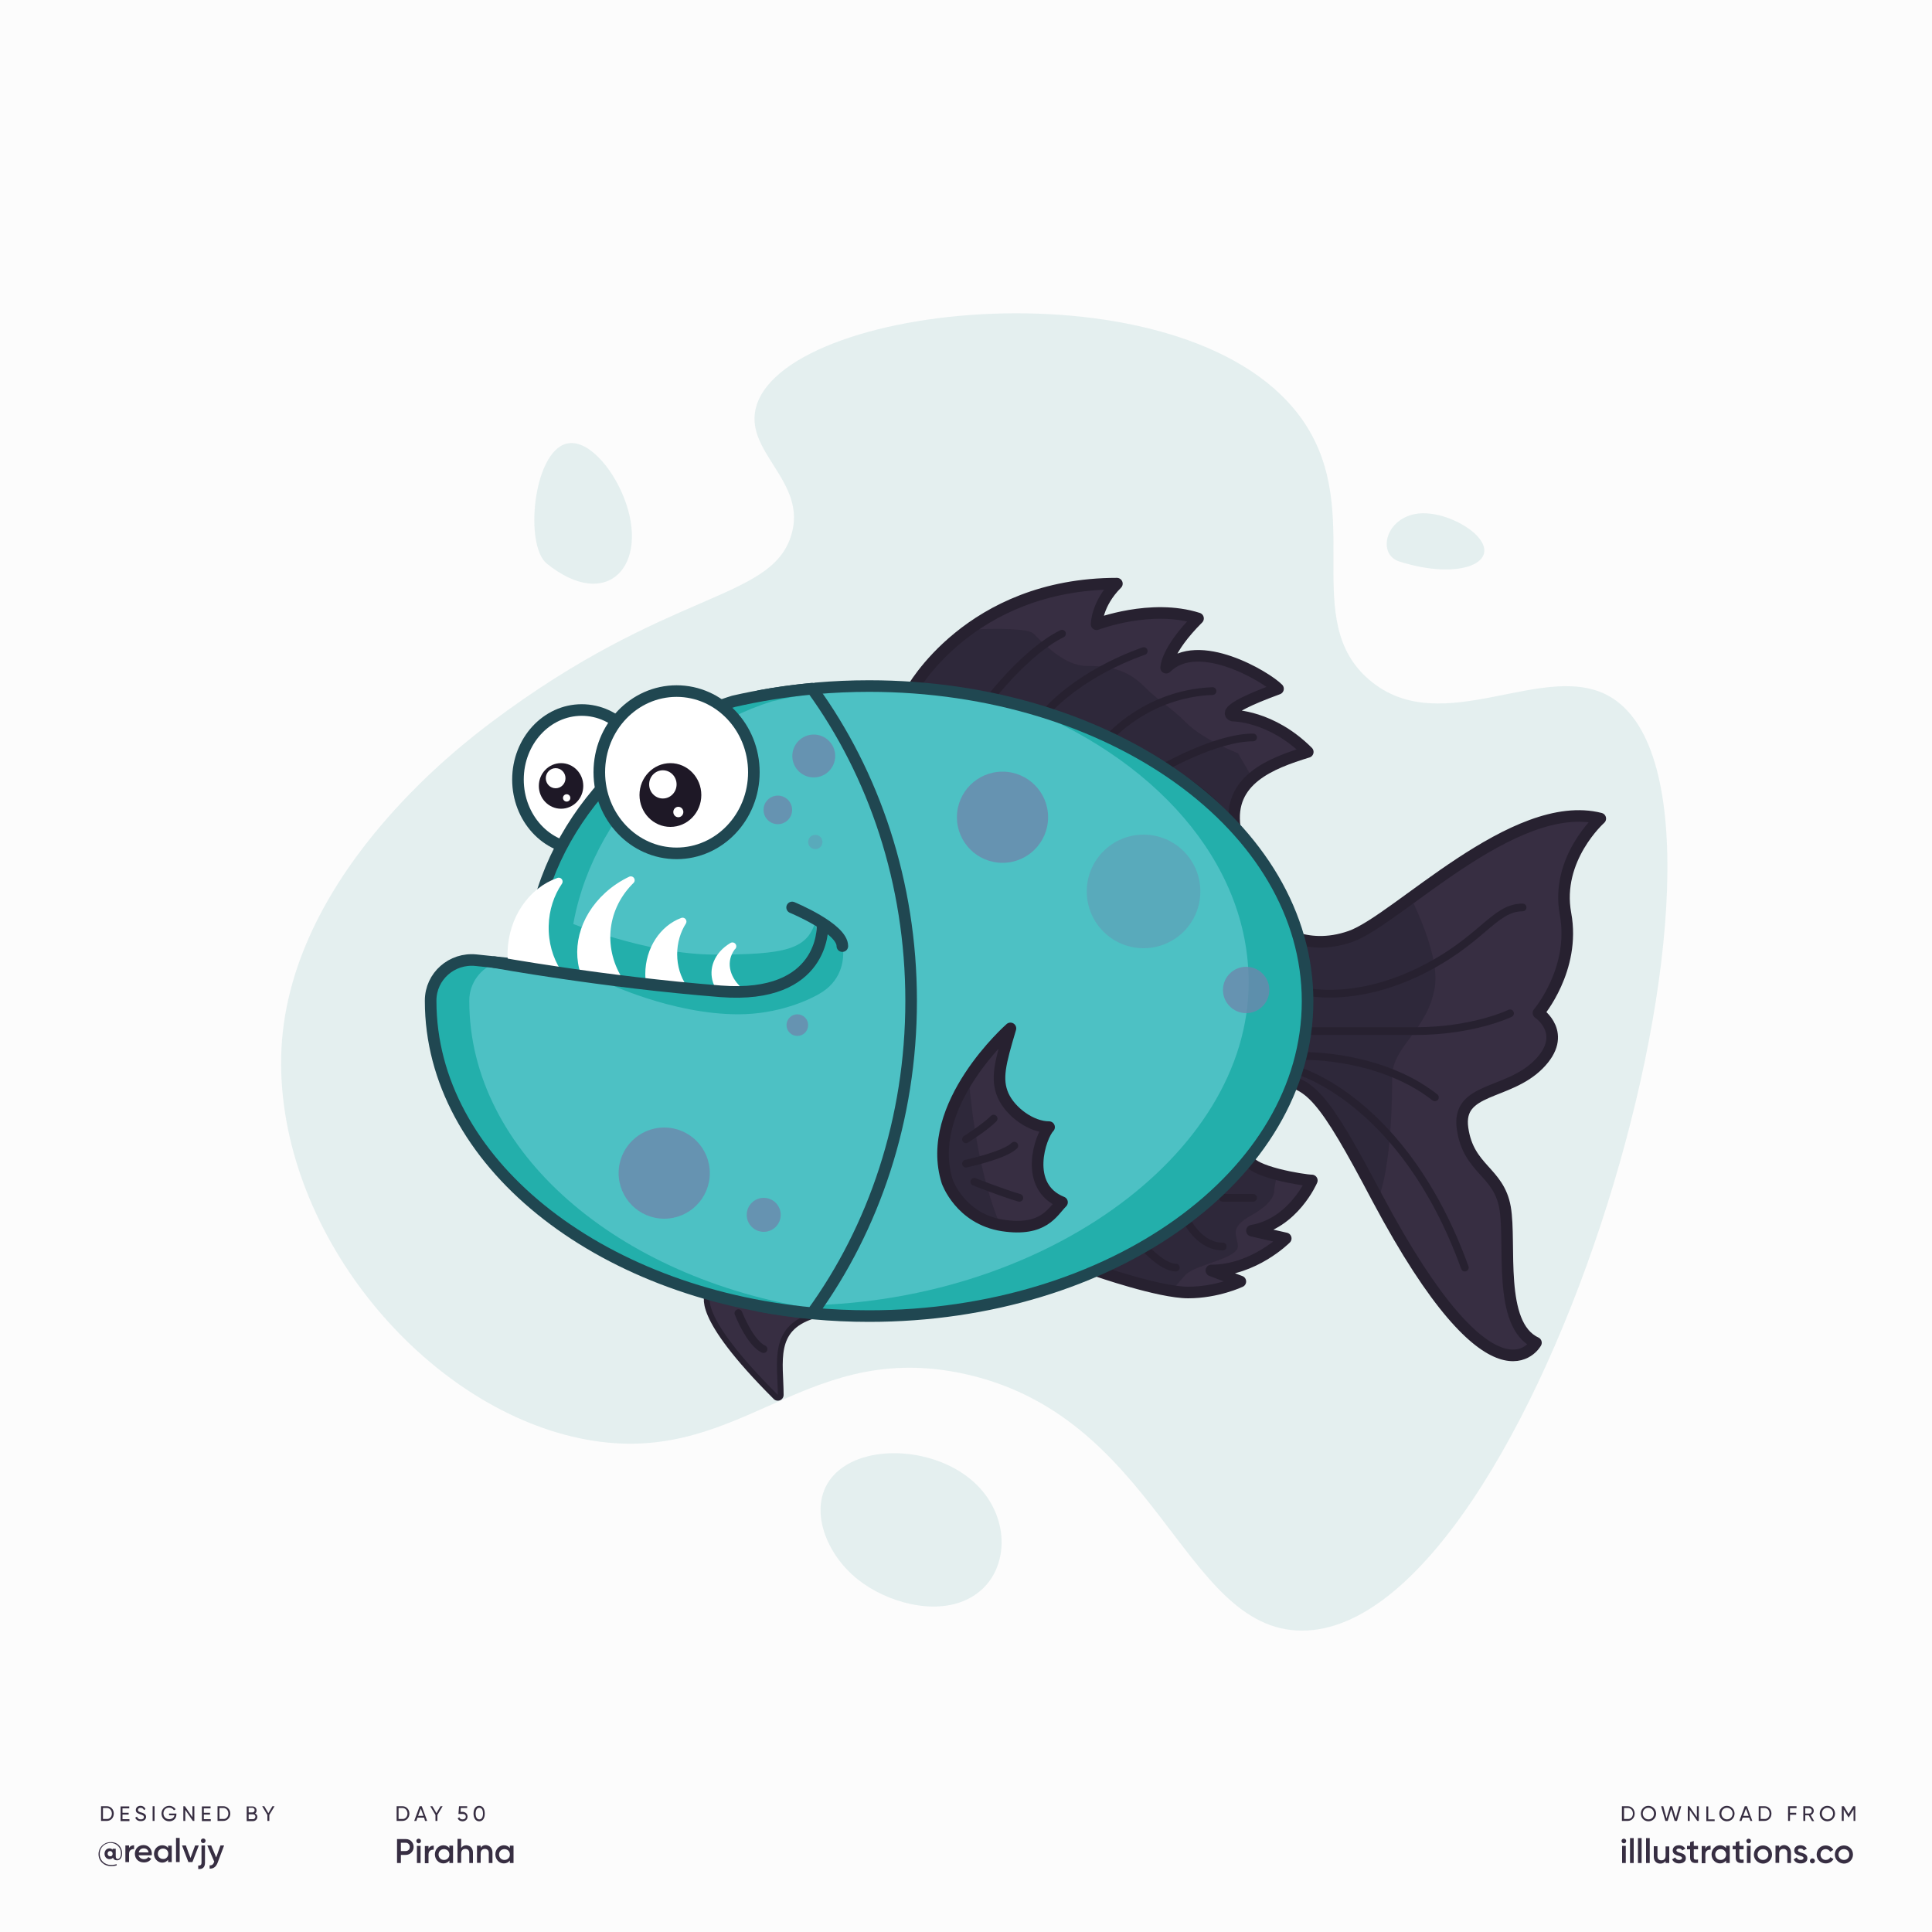
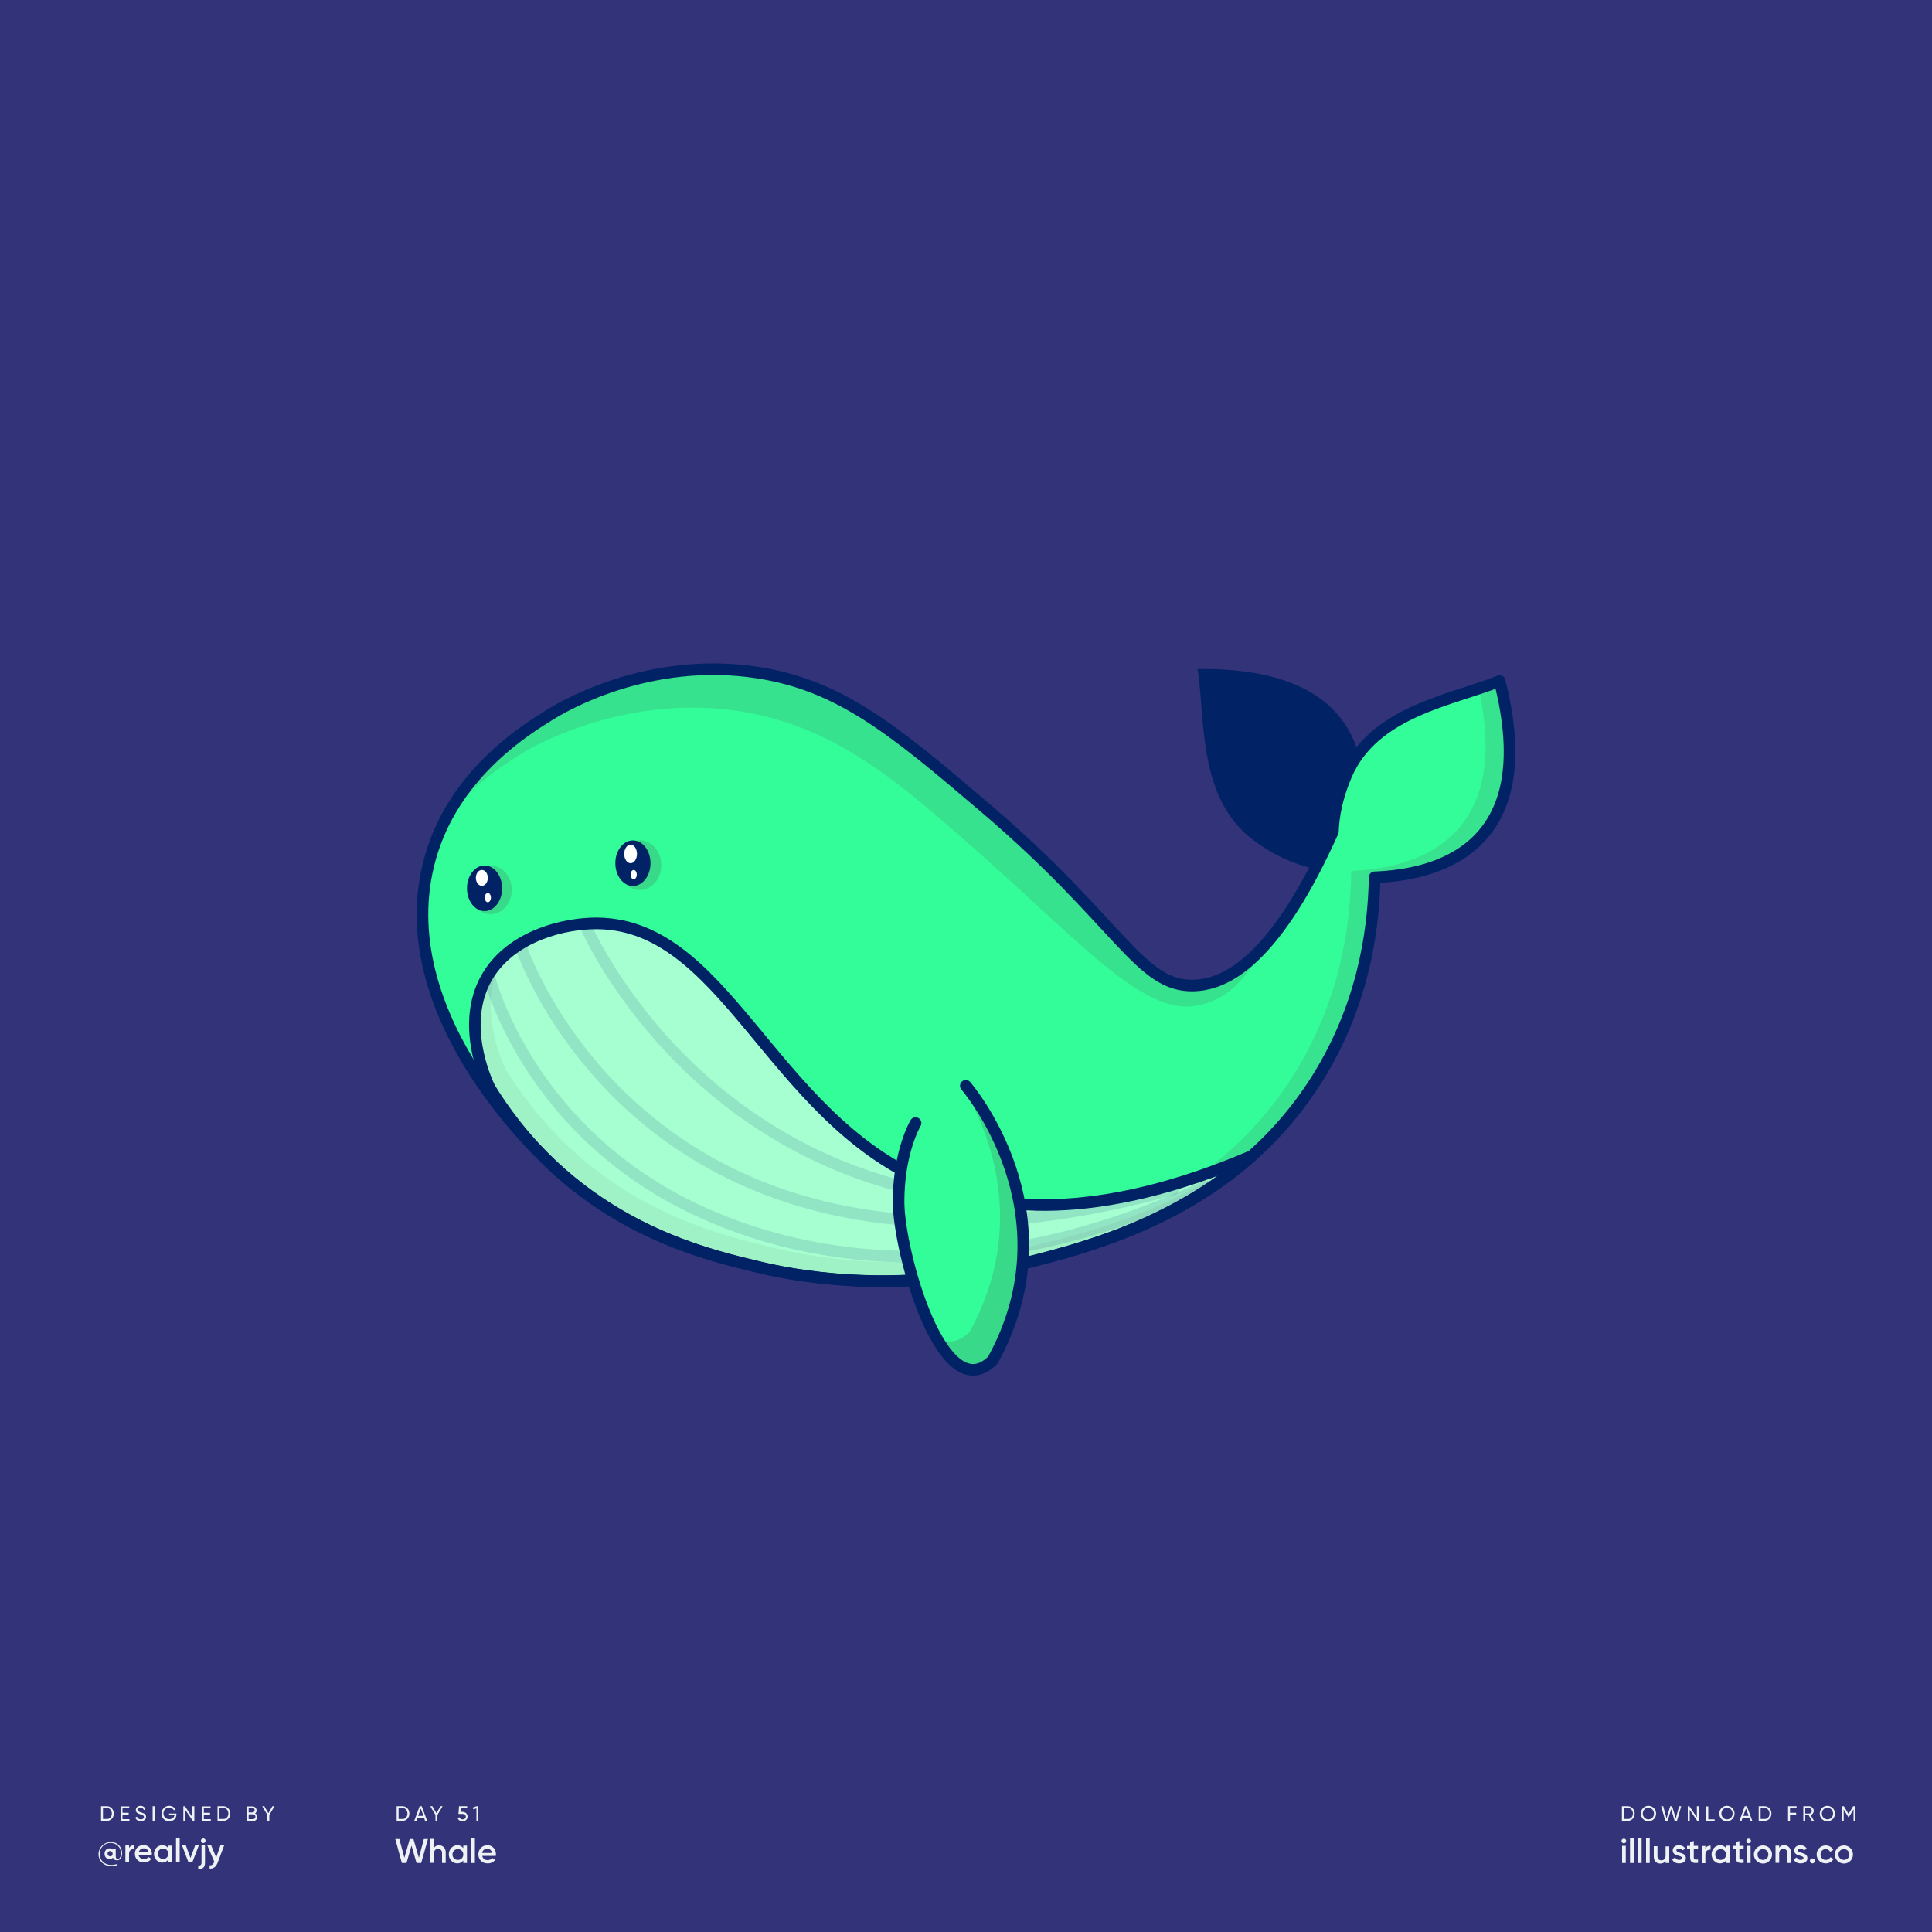
<svg xmlns="http://www.w3.org/2000/svg" version="1.1" id="Layer_1" x="0px" y="0px" viewBox="0 0 1000 1000" style="enable-background:new 0 0 1000 1000;" xml:space="preserve">
  <style type="text/css">
- 	.st0{fill:#FCFCFC;}
- 	.st1{fill:#372E42;}
- 	.st2{fill:#E4EFEF;}
- 	.st3{fill:none;stroke:#272130;stroke-width:6;stroke-linecap:round;stroke-linejoin:round;stroke-miterlimit:10;}
- 	.st4{opacity:0.83;fill:#2D2638;}
- 	.st5{fill:none;stroke:#272130;stroke-width:4;stroke-linecap:round;stroke-linejoin:round;stroke-miterlimit:10;}
- 	.st6{fill:#FFFFFF;}
- 	.st7{fill:#1E1826;}
- 	.st8{fill:none;stroke:#204751;stroke-width:6;stroke-linecap:round;stroke-linejoin:round;stroke-miterlimit:10;}
- 	.st9{fill:#4DC1C4;}
- 	.st10{fill:#23AFAB;}
- 	.st11{fill:#FFFFFF;stroke:#FFFFFF;stroke-width:4;stroke-linecap:round;stroke-linejoin:round;stroke-miterlimit:10;}
- 	.st12{opacity:0.78;fill:#6D87AC;}
- 	.st13{opacity:0.39;fill:#6D87AC;}
+ 	.st0{fill:#333379;}
+ 	.st1{fill:#EEF2F4;}
+ 	.st2{opacity:0.28;fill:#333379;}
+ 	.st3{fill:#022266;}
+ 	.st4{fill:#32FD99;}
+ 	.st5{opacity:0.15;}
+ 	.st6{fill:#515151;}
+ 	.st7{opacity:0.2;fill:#515151;}
+ 	.st8{opacity:0.16;}
+ 	.st9{fill:#A6FFD0;}
+ 	.st10{opacity:0.12;fill:none;stroke:#022266;stroke-width:6;stroke-linecap:round;stroke-linejoin:round;stroke-miterlimit:10;}
+ 	.st11{opacity:8.000000e-02;fill:#515151;}
+ 	.st12{fill:none;stroke:#022266;stroke-width:6;stroke-linecap:round;stroke-linejoin:round;stroke-miterlimit:10;}
+ 	.st13{fill:#FFFFFF;}
</style>
-   <rect id="XMLID_108_" class="st0" width="1000" height="1000" />
+   <rect id="XMLID_9_" class="st0" width="1000" height="1000" />
  <g>
    <g>
      <g>
        <path class="st1" d="M63.2,959.2c0,2.5-1.2,3.7-2.6,3.7c-1.1,0-1.9-0.5-2.1-1.4c-0.4,0.5-1,0.8-1.8,0.8c-1.5,0-2.6-1.2-2.6-2.8     c0-1.6,1.1-2.8,2.6-2.8c0.7,0,1.2,0.3,1.6,0.7v-0.5h1.6v3.9c0,0.8,0.3,1.4,1,1.4c0.9,0,1.7-0.9,1.7-3c0-3-2.3-5.3-5.4-5.3     c-3.1,0-5.6,2.4-5.6,5.7c0,3.3,2.5,5.7,5.9,5.7c1.1,0,2.1-0.2,2.9-0.4v0.6c-0.8,0.3-1.7,0.4-2.9,0.4c-3.7,0-6.5-2.6-6.5-6.2     c0-3.4,2.7-6.2,6.2-6.2C61.1,953.3,63.2,956.4,63.2,959.2z M58.3,959.5c0-0.8-0.6-1.4-1.3-1.4c-0.8,0-1.3,0.5-1.3,1.4     c0,0.8,0.6,1.3,1.3,1.3C57.8,960.9,58.3,960.3,58.3,959.5z" />
      </g>
      <g>
        <path class="st1" d="M69.4,955.1v2c-1.2-0.1-2.6,0.5-2.6,2.4v4.3h-1.9v-8.6h1.9v1.4C67.3,955.5,68.3,955.1,69.4,955.1z" />
      </g>
      <g>
        <path class="st1" d="M74.6,962.3c1,0,1.8-0.5,2.2-1.1l1.5,0.9c-0.8,1.2-2.1,1.9-3.8,1.9c-2.8,0-4.7-1.9-4.7-4.5     c0-2.5,1.8-4.5,4.5-4.5c2.6,0,4.3,2.1,4.3,4.5c0,0.3,0,0.5-0.1,0.8h-6.8C72.1,961.6,73.2,962.3,74.6,962.3z M76.9,958.8     c-0.3-1.5-1.3-2.1-2.5-2.1c-1.4,0-2.3,0.8-2.6,2.1H76.9z" />
      </g>
      <g>
        <path class="st1" d="M88.9,955.2v8.6h-1.9v-1.2c-0.7,0.9-1.7,1.5-3,1.5c-2.3,0-4.3-2-4.3-4.5c0-2.6,1.9-4.5,4.3-4.5     c1.3,0,2.3,0.5,3,1.4v-1.2H88.9z M87.1,959.5c0-1.6-1.2-2.7-2.7-2.7c-1.5,0-2.7,1.1-2.7,2.7c0,1.6,1.2,2.7,2.7,2.7     C85.9,962.3,87.1,961.1,87.1,959.5z" />
      </g>
      <g>
        <path class="st1" d="M91.1,951.3H93v12.5h-1.9V951.3z" />
      </g>
      <g>
        <path class="st1" d="M102.9,955.2l-3.3,8.6h-2.1l-3.3-8.6h2l2.4,6.5l2.4-6.5H102.9z" />
      </g>
      <g>
        <path class="st1" d="M104.2,955.2h1.9v8.9c0,2.4-1.2,3.5-3.5,3.3v-1.8c1.1,0.1,1.7-0.3,1.7-1.5V955.2z M104,952.8     c0-0.7,0.5-1.2,1.2-1.2c0.7,0,1.2,0.5,1.2,1.2c0,0.6-0.5,1.2-1.2,1.2C104.5,954,104,953.4,104,952.8z" />
      </g>
      <g>
        <path class="st1" d="M116,955.2l-3.3,8.8c-0.8,2.2-2.2,3.3-4.2,3.2v-1.7c1.2,0.1,1.9-0.5,2.3-1.7l0.1-0.2l-3.6-8.4h2l2.6,6.2     l2.2-6.2H116z" />
      </g>
    </g>
    <g>
      <path class="st1" d="M211.9,938.7c0,2.1-1.5,3.8-3.6,3.8h-3v-7.6h3C210.4,934.9,211.9,936.6,211.9,938.7z M210.9,938.7    c0-1.6-1.1-2.9-2.6-2.9h-2v5.7h2C209.8,941.6,210.9,940.3,210.9,938.7z" />
      <path class="st1" d="M219.5,940.8h-3.4l-0.6,1.7h-1.1l2.8-7.6h1.1l2.8,7.6h-1.1L219.5,940.8z M219.2,939.9l-1.4-3.8l-1.4,3.8    H219.2z" />
      <path class="st1" d="M226.4,939.4v3.1h-1v-3.1l-2.7-4.5h1.1l2.1,3.6l2.1-3.6h1.1L226.4,939.4z" />
      <path class="st1" d="M242,940.3c0,1.5-1.2,2.4-2.6,2.4c-1.1,0-2.1-0.5-2.5-1.6l0.9-0.5c0.2,0.8,0.8,1.1,1.7,1.1    c0.9,0,1.6-0.5,1.6-1.4c0-0.9-0.7-1.4-1.6-1.4h-2.2l0.3-4h4.2v0.9h-3.3l-0.1,2h1.1C240.8,937.9,242,938.7,242,940.3z" />
-       <path class="st1" d="M245.1,938.7c0-2.4,1.1-4,2.9-4c1.9,0,2.9,1.6,2.9,4c0,2.4-1,4-2.9,4C246.2,942.7,245.1,941,245.1,938.7z     M250,938.7c0-1.9-0.7-3-1.9-3c-1.2,0-1.9,1.1-1.9,3s0.7,3,1.9,3C249.3,941.7,250,940.6,250,938.7z" />
+       <path class="st1" d="M247.6,934.9v7.6h-1V936l-1.6,0.5l-0.3-0.9l2-0.7H247.6z" />
    </g>
    <g>
      <path class="st1" d="M58.9,938.7c0,2.1-1.5,3.8-3.6,3.8h-3v-7.6h3C57.4,934.9,58.9,936.6,58.9,938.7z M57.9,938.7    c0-1.6-1.1-2.9-2.6-2.9h-2v5.7h2C56.8,941.6,57.9,940.3,57.9,938.7z" />
      <path class="st1" d="M67,941.6v1h-4.6v-7.6h4.5v1h-3.5v2.3h3.2v0.9h-3.2v2.4H67z" />
      <path class="st1" d="M70,940.8l0.9-0.5c0.3,0.8,0.9,1.4,2,1.4c1.1,0,1.6-0.5,1.6-1.2c0-0.8-0.7-1-1.8-1.4    c-1.2-0.4-2.4-0.8-2.4-2.2c0-1.4,1.1-2.2,2.4-2.2c1.3,0,2.2,0.7,2.6,1.7l-0.8,0.5c-0.3-0.7-0.8-1.2-1.7-1.2    c-0.8,0-1.4,0.4-1.4,1.1c0,0.7,0.5,1,1.6,1.3c1.3,0.4,2.6,0.8,2.6,2.3c0,1.3-1.1,2.2-2.6,2.2C71.5,942.7,70.4,941.9,70,940.8z" />
      <path class="st1" d="M80,934.9v7.6h-1v-7.6H80z" />
      <path class="st1" d="M91.3,939.2c0,1.9-1.4,3.5-3.7,3.5c-2.4,0-4-1.8-4-4c0-2.2,1.7-4,4-4c1.4,0,2.7,0.8,3.3,1.8l-0.9,0.5    c-0.4-0.8-1.4-1.4-2.4-1.4c-1.8,0-3,1.3-3,3c0,1.7,1.2,3,3,3c1.6,0,2.5-0.9,2.7-2h-2.8v-0.9h3.8V939.2z" />
      <path class="st1" d="M100.6,934.9v7.6h-0.8l-3.9-5.7v5.7h-1v-7.6h0.8l3.9,5.7v-5.7H100.6z" />
      <path class="st1" d="M109.1,941.6v1h-4.6v-7.6h4.5v1h-3.5v2.3h3.2v0.9h-3.2v2.4H109.1z" />
      <path class="st1" d="M119.2,938.7c0,2.1-1.5,3.8-3.6,3.8h-3v-7.6h3C117.6,934.9,119.2,936.6,119.2,938.7z M118.2,938.7    c0-1.6-1.1-2.9-2.6-2.9h-2v5.7h2C117.1,941.6,118.2,940.3,118.2,938.7z" />
      <path class="st1" d="M133.2,940.4c0,1.2-1,2.2-2.2,2.2h-3.3v-7.6h3c1.2,0,2.1,0.9,2.1,2.1c0,0.7-0.3,1.2-0.8,1.6    C132.7,938.9,133.2,939.5,133.2,940.4z M128.7,935.8v2.3h2c0.6,0,1.1-0.5,1.1-1.2c0-0.6-0.5-1.2-1.1-1.2H128.7z M132.2,940.3    c0-0.7-0.5-1.2-1.2-1.2h-2.3v2.5h2.3C131.7,941.6,132.2,941,132.2,940.3z" />
      <path class="st1" d="M139.4,939.4v3.1h-1v-3.1l-2.7-4.5h1.1l2.1,3.6l2.1-3.6h1.1L139.4,939.4z" />
    </g>
    <g>
-       <path class="st1" d="M214.1,956c0,2.3-1.8,4.1-4.1,4.1h-2.5v4.2h-2v-12.4h4.6C212.4,951.9,214.1,953.7,214.1,956z M212.1,956    c0-1.3-0.9-2.2-2.1-2.2h-2.5v4.3h2.5C211.2,958.1,212.1,957.2,212.1,956z" />
-       <path class="st1" d="M215.5,952.9c0-0.7,0.5-1.2,1.2-1.2c0.7,0,1.2,0.5,1.2,1.2c0,0.7-0.5,1.2-1.2,1.2    C216.1,954.1,215.5,953.6,215.5,952.9z M215.8,955.4h1.9v8.9h-1.9V955.4z" />
-       <path class="st1" d="M224.5,955.3v2.1c-1.3-0.1-2.7,0.5-2.7,2.5v4.5h-1.9v-8.9h1.9v1.5C222.3,955.7,223.4,955.3,224.5,955.3z" />
-       <path class="st1" d="M234.5,955.4v8.9h-1.9V963c-0.7,0.9-1.7,1.5-3.1,1.5c-2.4,0-4.4-2-4.4-4.7c0-2.6,2-4.7,4.4-4.7    c1.4,0,2.4,0.6,3.1,1.5v-1.3H234.5z M232.6,959.9c0-1.6-1.2-2.8-2.8-2.8c-1.6,0-2.8,1.2-2.8,2.8c0,1.6,1.2,2.8,2.8,2.8    C231.4,962.7,232.6,961.5,232.6,959.9z" />
-       <path class="st1" d="M244.8,958.9v5.4h-1.9v-5.2c0-1.3-0.8-2.1-2-2.1c-1.3,0-2.2,0.7-2.2,2.5v4.7h-1.9v-12.4h1.9v4.7    c0.6-0.9,1.5-1.4,2.7-1.4C243.3,955.2,244.8,956.6,244.8,958.9z" />
-       <path class="st1" d="M254.9,958.9v5.4H253v-5.2c0-1.3-0.8-2.1-2-2.1c-1.3,0-2.2,0.7-2.2,2.5v4.7h-1.9v-8.9h1.9v1.1    c0.6-0.9,1.5-1.4,2.7-1.4C253.5,955.2,254.9,956.6,254.9,958.9z" />
-       <path class="st1" d="M265.8,955.4v8.9h-1.9V963c-0.7,0.9-1.7,1.5-3.1,1.5c-2.4,0-4.4-2-4.4-4.7c0-2.6,2-4.7,4.4-4.7    c1.4,0,2.4,0.6,3.1,1.5v-1.3H265.8z M263.9,959.9c0-1.6-1.2-2.8-2.8-2.8c-1.6,0-2.8,1.2-2.8,2.8c0,1.6,1.2,2.8,2.8,2.8    C262.7,962.7,263.9,961.5,263.9,959.9z" />
+       <path class="st1" d="M204.6,951.9h2.1l2.6,9.7l2.8-9.7h1.9l2.8,9.7l2.6-9.7h2.1l-3.5,12.4h-2.4l-2.6-9l-2.6,9h-2.4L204.6,951.9z" />
+       <path class="st1" d="M230.7,958.9v5.4h-1.9v-5.2c0-1.3-0.8-2.1-2-2.1c-1.3,0-2.2,0.7-2.2,2.5v4.7h-1.9v-12.4h1.9v4.7    c0.6-0.9,1.5-1.4,2.7-1.4C229.3,955.2,230.7,956.6,230.7,958.9z" />
+       <path class="st1" d="M241.7,955.4v8.9h-1.9V963c-0.7,0.9-1.7,1.5-3.1,1.5c-2.4,0-4.4-2-4.4-4.7c0-2.6,2-4.7,4.4-4.7    c1.4,0,2.4,0.6,3.1,1.5v-1.3H241.7z M239.8,959.9c0-1.6-1.2-2.8-2.8-2.8c-1.6,0-2.8,1.2-2.8,2.8c0,1.6,1.2,2.8,2.8,2.8    C238.6,962.7,239.8,961.5,239.8,959.9z" />
+       <path class="st1" d="M243.9,951.4h1.9v12.9h-1.9V951.4z" />
+       <path class="st1" d="M252.4,962.8c1.1,0,1.9-0.5,2.3-1.1l1.6,0.9c-0.8,1.2-2.1,1.9-3.9,1.9c-2.9,0-4.8-2-4.8-4.7    c0-2.6,1.9-4.7,4.7-4.7c2.6,0,4.4,2.1,4.4,4.7c0,0.3,0,0.5-0.1,0.8h-7C249.9,962.1,251,962.8,252.4,962.8z M254.7,959.1    c-0.3-1.5-1.4-2.2-2.5-2.2c-1.4,0-2.4,0.8-2.7,2.2H254.7z" />
    </g>
    <g>
      <g>
        <g>
          <path class="st1" d="M846.1,938.7c0,2.1-1.5,3.8-3.6,3.8h-3v-7.6h3C844.6,934.9,846.1,936.6,846.1,938.7z M845.2,938.7      c0-1.6-1.1-2.9-2.6-2.9h-2v5.7h2C844.1,941.6,845.2,940.3,845.2,938.7z" />
        </g>
        <g>
          <path class="st1" d="M849.3,938.7c0-2.2,1.7-4,3.9-4c2.2,0,4,1.8,4,4c0,2.2-1.7,4-4,4C851,942.7,849.3,940.9,849.3,938.7z       M856.1,938.7c0-1.7-1.3-3-2.9-3c-1.7,0-2.9,1.3-2.9,3c0,1.7,1.3,3,2.9,3C854.9,941.7,856.1,940.4,856.1,938.7z" />
        </g>
        <g>
          <path class="st1" d="M859.8,934.9h1.1l1.7,6.3l1.9-6.3h1l1.9,6.3l1.7-6.3h1.1l-2.2,7.6h-1.2l-1.8-6.1l-1.8,6.1H862L859.8,934.9z      " />
        </g>
        <g>
          <path class="st1" d="M879.3,934.9v7.6h-0.8l-3.9-5.7v5.7h-1v-7.6h0.8l3.9,5.7v-5.7H879.3z" />
        </g>
        <g>
          <path class="st1" d="M887.5,941.6v1h-4.3v-7.6h1v6.7H887.5z" />
        </g>
        <g>
          <path class="st1" d="M889.9,938.7c0-2.2,1.7-4,3.9-4c2.2,0,4,1.8,4,4c0,2.2-1.7,4-4,4C891.6,942.7,889.9,940.9,889.9,938.7z       M896.8,938.7c0-1.7-1.3-3-2.9-3c-1.7,0-2.9,1.3-2.9,3c0,1.7,1.3,3,2.9,3C895.5,941.7,896.8,940.4,896.8,938.7z" />
        </g>
        <g>
          <path class="st1" d="M905.4,940.8H902l-0.6,1.7h-1.1l2.8-7.6h1.1l2.8,7.6H906L905.4,940.8z M905.1,939.9l-1.4-3.8l-1.4,3.8      H905.1z" />
        </g>
        <g>
          <path class="st1" d="M916.9,938.7c0,2.1-1.5,3.8-3.6,3.8h-3v-7.6h3C915.4,934.9,916.9,936.6,916.9,938.7z M915.9,938.7      c0-1.6-1.1-2.9-2.6-2.9h-2v5.7h2C914.9,941.6,915.9,940.3,915.9,938.7z" />
        </g>
        <g>
          <path class="st1" d="M926.5,935.8v2.5h3.2v1h-3.2v3.2h-1v-7.6h4.4v1H926.5z" />
        </g>
        <g>
          <path class="st1" d="M936.2,939.6h-1.8v2.9h-1v-7.6h3c1.3,0,2.4,1.1,2.4,2.4c0,1-0.7,1.9-1.6,2.2l1.8,3.1h-1.1L936.2,939.6z       M934.4,938.7h2c0.8,0,1.4-0.6,1.4-1.4c0-0.8-0.6-1.4-1.4-1.4h-2V938.7z" />
        </g>
        <g>
          <path class="st1" d="M941.9,938.7c0-2.2,1.7-4,3.9-4c2.2,0,4,1.8,4,4c0,2.2-1.7,4-4,4C943.6,942.7,941.9,940.9,941.9,938.7z       M948.8,938.7c0-1.7-1.3-3-2.9-3c-1.7,0-2.9,1.3-2.9,3c0,1.7,1.3,3,2.9,3C947.5,941.7,948.8,940.4,948.8,938.7z" />
        </g>
        <g>
          <path class="st1" d="M960.4,942.5h-1v-6l-2.5,4.2h-0.1l-2.5-4.1v5.9h-1v-7.6h1.1l2.4,4l2.4-4h1.1V942.5z" />
        </g>
      </g>
      <g>
        <g>
          <path class="st1" d="M839.3,952.9c0-0.7,0.5-1.2,1.2-1.2c0.7,0,1.2,0.5,1.2,1.2c0,0.7-0.5,1.2-1.2,1.2      C839.9,954.1,839.3,953.6,839.3,952.9z M839.6,955.4h1.9v8.9h-1.9V955.4z" />
        </g>
        <g>
          <path class="st1" d="M843.7,951.4h1.9v12.9h-1.9V951.4z" />
        </g>
        <g>
          <path class="st1" d="M847.8,951.4h1.9v12.9h-1.9V951.4z" />
        </g>
        <g>
          <path class="st1" d="M852,951.4h1.9v12.9H852V951.4z" />
        </g>
        <g>
          <path class="st1" d="M864,955.4v8.9h-1.9v-1.1c-0.6,0.9-1.5,1.4-2.7,1.4c-2,0-3.4-1.3-3.4-3.6v-5.4h1.9v5.2c0,1.3,0.8,2.1,2,2.1      c1.3,0,2.2-0.7,2.2-2.5v-4.7H864z" />
        </g>
        <g>
          <path class="st1" d="M872.6,961.8c0,1.8-1.5,2.7-3.5,2.7c-1.8,0-3-0.8-3.6-2.1l1.6-1c0.3,0.8,1,1.3,2,1.3c0.8,0,1.5-0.3,1.5-1      c0-1.6-4.8-0.7-4.8-3.9c0-1.7,1.4-2.7,3.2-2.7c1.5,0,2.7,0.7,3.3,1.8l-1.6,0.9c-0.3-0.7-0.9-1-1.7-1c-0.7,0-1.3,0.3-1.3,0.9      C867.9,959.5,872.6,958.5,872.6,961.8z" />
        </g>
        <g>
          <path class="st1" d="M876.7,957.3v4.2c0,1.1,0.7,1.1,2.2,1v1.7c-2.9,0.4-4.1-0.5-4.1-2.8v-4.2h-1.6v-1.8h1.6v-1.9l1.9-0.6v2.5      h2.2v1.8H876.7z" />
        </g>
        <g>
          <path class="st1" d="M885.4,955.3v2.1c-1.3-0.1-2.7,0.5-2.7,2.5v4.5h-1.9v-8.9h1.9v1.5C883.2,955.7,884.2,955.3,885.4,955.3z" />
        </g>
        <g>
          <path class="st1" d="M895.3,955.4v8.9h-1.9V963c-0.7,0.9-1.7,1.5-3.1,1.5c-2.4,0-4.4-2-4.4-4.7c0-2.6,2-4.7,4.4-4.7      c1.4,0,2.4,0.6,3.1,1.5v-1.3H895.3z M893.4,959.9c0-1.6-1.2-2.8-2.8-2.8c-1.6,0-2.8,1.2-2.8,2.8c0,1.6,1.2,2.8,2.8,2.8      C892.2,962.7,893.4,961.5,893.4,959.9z" />
        </g>
        <g>
          <path class="st1" d="M900.3,957.3v4.2c0,1.1,0.7,1.1,2.2,1v1.7c-2.9,0.4-4.1-0.5-4.1-2.8v-4.2h-1.6v-1.8h1.6v-1.9l1.9-0.6v2.5      h2.2v1.8H900.3z" />
        </g>
        <g>
          <path class="st1" d="M903.9,952.9c0-0.7,0.5-1.2,1.2-1.2c0.7,0,1.2,0.5,1.2,1.2c0,0.7-0.5,1.2-1.2,1.2      C904.5,954.1,903.9,953.6,903.9,952.9z M904.2,955.4h1.9v8.9h-1.9V955.4z" />
        </g>
        <g>
          <path class="st1" d="M907.8,959.9c0-2.6,2.1-4.7,4.7-4.7c2.6,0,4.7,2,4.7,4.7c0,2.6-2.1,4.7-4.7,4.7      C909.9,964.5,907.8,962.5,907.8,959.9z M915.3,959.9c0-1.6-1.2-2.8-2.8-2.8c-1.6,0-2.8,1.2-2.8,2.8c0,1.6,1.2,2.8,2.8,2.8      C914.1,962.7,915.3,961.5,915.3,959.9z" />
        </g>
        <g>
          <path class="st1" d="M927,958.9v5.4h-1.9v-5.2c0-1.3-0.8-2.1-2-2.1c-1.3,0-2.2,0.7-2.2,2.5v4.7h-1.9v-8.9h1.9v1.1      c0.6-0.9,1.5-1.4,2.7-1.4C925.5,955.2,927,956.6,927,958.9z" />
        </g>
        <g>
          <path class="st1" d="M935.5,961.8c0,1.8-1.5,2.7-3.5,2.7c-1.8,0-3-0.8-3.6-2.1l1.6-1c0.3,0.8,1,1.3,2,1.3c0.8,0,1.5-0.3,1.5-1      c0-1.6-4.8-0.7-4.8-3.9c0-1.7,1.4-2.7,3.2-2.7c1.5,0,2.7,0.7,3.3,1.8l-1.6,0.9c-0.3-0.7-0.9-1-1.7-1c-0.7,0-1.3,0.3-1.3,0.9      C930.7,959.5,935.5,958.5,935.5,961.8z" />
        </g>
        <g>
          <path class="st1" d="M936.8,963.2c0-0.7,0.6-1.3,1.3-1.3c0.7,0,1.3,0.6,1.3,1.3c0,0.7-0.6,1.3-1.3,1.3      C937.4,964.5,936.8,963.9,936.8,963.2z" />
        </g>
        <g>
          <path class="st1" d="M940.3,959.9c0-2.6,2-4.7,4.7-4.7c1.7,0,3.2,0.9,3.9,2.3l-1.6,1c-0.4-0.8-1.3-1.4-2.3-1.4      c-1.6,0-2.7,1.2-2.7,2.8c0,1.6,1.2,2.8,2.7,2.8c1.1,0,1.9-0.5,2.4-1.4l1.6,0.9c-0.7,1.4-2.2,2.3-4,2.3      C942.3,964.5,940.3,962.5,940.3,959.9z" />
        </g>
        <g>
          <path class="st1" d="M949.7,959.9c0-2.6,2.1-4.7,4.7-4.7c2.6,0,4.7,2,4.7,4.7c0,2.6-2.1,4.7-4.7,4.7      C951.8,964.5,949.7,962.5,949.7,959.9z M957.2,959.9c0-1.6-1.2-2.8-2.8-2.8s-2.8,1.2-2.8,2.8c0,1.6,1.2,2.8,2.8,2.8      S957.2,961.5,957.2,959.9z" />
        </g>
      </g>
    </g>
  </g>
-   <path id="XMLID_46_" class="st2" d="M675.2,218.9c-55.7-83.8-265.5-64.2-283.5-9.4c-7.9,24.2,26.9,39.4,17.7,68  c-10.8,33.6-63.6,27.6-154.9,96.2c-15.5,11.7-110,82.6-109,177.9c0.9,88.9,74.5,175.9,154.3,192.8c81.7,17.3,113.5-50.2,196.4-33.9  C599.3,730.9,611.5,844,673.9,844c120.9,0.1,246.7-427,160.9-482.5c-33.9-21.9-87.9,22.6-125.8-9.4  C672.4,321.3,706.7,266.2,675.2,218.9z" />
-   <path id="XMLID_47_" class="st2" d="M431.4,763.7c-13.6,14.9-5,39.9,12.7,53.9c14.6,11.6,39.2,18.7,56.6,10.2  c21.7-10.5,23.9-41.1,4.3-59.8C485,748.8,446.8,746.7,431.4,763.7z" />
-   <path id="XMLID_48_" class="st2" d="M293,229.7c-17.1,4.7-21.6,52.6-10,62c31.5,25.4,53.6,0.7,40-34  C316.8,241.8,303.7,226.7,293,229.7z" />
-   <path id="XMLID_50_" class="st2" d="M734.2,265.8c-17.1,1.9-21.6,21-10,24.8c31.5,10.1,53.6,0.3,40-13.6  C758,270.7,744.9,264.7,734.2,265.8z" />
-   <path id="XMLID_15_" class="st3" d="M367.9,670.1c0,0-8.1,9.2,34.7,51.9c0-16.5-5-35.2,17.8-42.4C393,675.9,367.9,670.1,367.9,670.1  z" />
-   <path id="XMLID_107_" class="st1" d="M367.9,670.1c0,0-8.1,9.2,34.7,51.9c0-16.5-5-35.2,17.8-42.4  C393,675.9,367.9,670.1,367.9,670.1z" />
-   <path id="XMLID_106_" class="st1" d="M567.4,657.6c0,0,32.6,11.4,47.6,11.4s27-5.7,27-5.7l-15-5.7c22,0,38.5-16.6,38.5-16.6l-17.5-4  c21.5-3.7,31-26,31-26c-4,0-32.6-4.6-32.6-11.3C620.6,625.5,580.5,652.3,567.4,657.6z" />
-   <path id="XMLID_183_" class="st4" d="M646.4,599.7c-25.8,25.8-65.9,52.6-79,57.9c0,0,22.9,8,39.1,10.6c2.9-3.6,5.6-6.8,7.3-8.5  c5.2-5.2,26.9-8.3,26.9-14.5s-5.3-9.3,7.4-16.4s11.4-12.9,11.4-12.9l1.4-8C653.5,605.8,646.4,603,646.4,599.7z" />
-   <path id="XMLID_41_" class="st5" d="M591.9,645.2c0,0,9.7,10.9,16.7,10.9" />
-   <path id="XMLID_42_" class="st5" d="M632.9,645.2c-12.7,0-19.1-14.4-19.1-14.4" />
-   <path id="XMLID_43_" class="st5" d="M632.9,620c0,0,3.7,0,15.7,0" />
-   <path id="XMLID_19_" class="st3" d="M567.4,657.6c0,0,32.6,11.4,47.6,11.4s27-5.7,27-5.7l-15-5.7c22,0,38.5-16.6,38.5-16.6l-17.5-4  c21.5-3.7,31-26,31-26c-4,0-32.6-4.6-32.6-11.3C620.6,625.5,580.5,652.3,567.4,657.6z" />
-   <ellipse id="XMLID_68_" class="st6" cx="301.1" cy="403.5" rx="33" ry="36" />
-   <ellipse id="XMLID_129_" class="st7" cx="290.4" cy="406.8" rx="11.5" ry="11.8" />
-   <ellipse id="XMLID_122_" class="st6" cx="287.6" cy="402.8" rx="5.1" ry="5.2" />
-   <ellipse id="XMLID_71_" class="st6" cx="293.3" cy="413" rx="1.9" ry="1.9" />
-   <ellipse id="XMLID_28_" class="st8" cx="301.1" cy="403.5" rx="33" ry="36" />
-   <path id="XMLID_70_" class="st1" d="M471.6,357.7c0,0,30-55.6,106.5-55.6c-10.5,10.5-10.5,21-10.5,21s28.1-10.8,52.5-3  c-16.5,16.5-16.5,25.5-16.5,25.5c16.5-16.5,51.8,4.7,57.9,10.9c-32.8,12-23.3,13.9-23.3,13.9s19.8-0.1,38.7,18.8  c-19.2,5.9-41.2,14.4-37.8,38.9C618.7,409.2,617,392.3,471.6,357.7z" />
-   <path id="XMLID_174_" class="st4" d="M648.2,402.6l-7.4-12.7c0,0-18-7-26.9-15.9s-13.3-10.3-21.9-18.9c-8.6-8.6-17.9-10.4-29.4-10.4  s-22-11.1-27.6-16.7c-2.8-2.8-18.5-2.8-33.5-2.1c-20.8,15.1-29.8,31.8-29.8,31.8C617,392.3,618.7,409.2,639,428  C637.4,416.5,641.5,408.5,648.2,402.6z" />
-   <path id="XMLID_37_" class="st5" d="M512.6,361.4c0,0,18.6-24.3,37.1-33.4" />
-   <path id="XMLID_38_" class="st5" d="M542.5,367.5c0,0,15.9-18.6,49.5-30.5" />
-   <path id="XMLID_39_" class="st5" d="M574.2,381.7c0,0,19.6-22.7,53.4-24" />
-   <path id="XMLID_40_" class="st5" d="M600.9,398.1c0,0,28.2-16.4,47.7-16.4" />
-   <path id="XMLID_21_" class="st3" d="M471.6,357.7c0,0,30-55.6,106.5-55.6c-10.5,10.5-10.5,21-10.5,21s28.1-10.8,52.5-3  c-16.5,16.5-16.5,25.5-16.5,25.5c16.5-16.5,51.8,4.7,57.9,10.9c-32.8,12-23.3,13.9-23.3,13.9s19.8-0.1,38.7,18.8  c-19.2,5.9-41.2,14.4-37.8,38.9C618.7,409.2,617,392.3,471.6,357.7z" />
-   <path id="XMLID_93_" class="st1" d="M659.7,479.7c0,0,15.3,13.4,39.3,5s84.7-72.4,129.3-61c0,0-23.3,20.7-18,49.3  c5.3,28.7-14,51.3-14,51.3s16,10.7,0,26.7S754,562.7,757,584s18.7,22.3,22,41s-4,60.7,16,70c0,0-21.3,39.3-82-74.7  c-28-53.1-35.3-61.3-53.3-61.3C653.7,543,659.7,479.7,659.7,479.7z" />
-   <path id="XMLID_172_" class="st4" d="M659.7,479.7c0,0-6,63.3,0,79.3c18,0,25.3,8.2,53.3,61.3c0.1,0.2,0.2,0.4,0.3,0.6  c6.8-17.2,7.3-52,7.3-63.6c0-15.7,18.2-23.8,22-46c2.2-12.8-5.4-32.3-12.3-46.6c-12.9,9.4-23.9,17.4-31.4,20  C675,493.1,659.7,479.7,659.7,479.7z" />
-   <path id="XMLID_110_" class="st5" d="M676.8,513.4c0,0,24.3,5.6,57.3-10.3s39-33.4,54-33.4" />
-   <path id="XMLID_1_" class="st5" d="M675.8,533.7c0,0,26.5,0,56.7,0c30.2,0,49.1-9.2,49.1-9.2" />
-   <path id="XMLID_35_" class="st5" d="M675.8,546.6c0,0,38.9-0.6,66.9,21.4" />
-   <path id="XMLID_36_" class="st5" d="M671.3,554c0,0,55.4,15.1,86.9,102.1" />
-   <path id="XMLID_20_" class="st3" d="M659.7,479.7c0,0,15.3,13.4,39.3,5s84.7-72.4,129.3-61c0,0-23.3,20.7-18,49.3  c5.3,28.7-14,51.3-14,51.3s16,10.7,0,26.7S754,562.7,757,584s18.7,22.3,22,41s-4,60.7,16,70c0,0-21.3,39.3-82-74.7  c-28-53.1-35.3-61.3-53.3-61.3C653.7,543,659.7,479.7,659.7,479.7z" />
-   <path id="XMLID_62_" class="st9" d="M449.8,355.1c-9.3,0-18.5,0.4-27.5,1.2l1.2,0.2c-1.2,0-2.4,0-3.6,0c-9.2,0.9-18.2,2.1-26.9,3.8  v315.7c18.2,3.4,37.2,5.2,56.8,5.2c125.4,0,227-73,227-163S575.2,355.1,449.8,355.1z" />
-   <path id="XMLID_181_" class="st10" d="M524.8,364.2c72.2,27.3,121.5,81.7,121.5,144.3c0,90-109,167.2-234.4,167.2  c-8.9,0-3.6,2.1-12.2,1.4l-6.7-1.2c18.2,3.4,37.2,5.2,56.8,5.2c125.4,0,227-73,227-163C676.8,446.9,613.3,386.4,524.8,364.2z" />
-   <path id="XMLID_32_" class="st8" d="M449.8,355.1c-9.3,0-18.5,0.4-27.5,1.2l1.2,0.2c-1.2,0-2.4,0-3.6,0c-9.2,0.9-18.2,2.1-26.9,3.8  v315.7c18.2,3.4,37.2,5.2,56.8,5.2c125.4,0,227-73,227-163S575.2,355.1,449.8,355.1z" />
-   <path id="XMLID_65_" class="st9" d="M420.4,356.5C420.4,356.5,420.4,356.5,420.4,356.5c-14.1,1.3-27.6,3.5-40.7,6.5  c-57.8,17.8-104.9,75.3-104.9,137l-28.4-3c-12.5-1.3-23.5,8.3-23.5,20.9c0,0.1,0,0.2,0,0.2c0,82.8,86.1,151.3,197.5,161.6  c32-44.1,51.2-100.4,51.2-161.6C471.6,456.8,452.4,400.6,420.4,356.5z" />
-   <path id="XMLID_60_" class="st10" d="M293.3,476.9c0,0,40.9,17.2,76.9,17.2s47.4-2.7,51.7-16.6c0,0,2.1,9.3-1.6,16.6  s-18.3,29.7-93.8,14.3c-75.4-10.9-47.6-8-47.6-8S277.2,471,293.3,476.9z" />
-   <path id="XMLID_34_" class="st10" d="M313.6,508.5c0,0,34,16.5,68.6,16.5c20.2,0,36.7-7.2,43.5-11.6c20.5-13.4,6.6-44.1,0-33.7  c-3.7,5.8-9.3,21.4-13,25.2s-55.9,8.5-62.5,8.5C343.6,513.4,313.6,508.5,313.6,508.5z" />
-   <g id="XMLID_177_">
-     <path id="XMLID_179_" class="st10" d="M294.8,500c0-61.6,47.1-119.1,104.9-137c7.3-1.7,14.7-3.1,22.2-4.3c-0.5-0.8-1.1-1.5-1.6-2.3   c0,0,0,0-0.1,0c-14,1.3-27.6,3.5-40.7,6.6c-57.1,17.6-103.9,74-104.9,134.8L294.8,500z" />
-     <path id="XMLID_180_" class="st10" d="M242.9,518.1c0-0.1,0-0.2,0-0.2c0-9.2,6-16.8,14-19.7l-10.6-1.1   c-12.5-1.3-23.5,8.3-23.5,20.9c0,0.1,0,0.2,0,0.2c0,82.8,86.1,151.3,197.5,161.6c0.5-0.8,1.1-1.5,1.6-2.3   C319.7,661.6,242.9,596.3,242.9,518.1z" />
+   <path id="XMLID_2_" class="st2" d="M399,253c-47.4,3.2-50.1,67.2-138,116c-71.5,39.7-107.2,18.1-129.5,47.7  C73.7,493.5,213.5,772,375,785c78.4,6.3,94.6-55.4,252-94c127.3-31.2,162.2-2,208-40c107.3-89,59.3-368.3-21.5-388.3  c-69.2-17.2-129.5,164.5-230,150C494.7,399.9,472.5,248,399,253z" />
+   <path id="XMLID_20_" class="st3" d="M619.9,346.3c4,26.4,0,67,28.9,88.6c27.5,20.5,50.2,15.4,50.2,15.4  C701.7,440.5,736.5,344.7,619.9,346.3z" />
+   <path id="XMLID_8_" class="st4" d="M776.2,352.5c-24.7,10-65.2,15.6-79.4,48.8c-4.8,11.2-6.6,21.1-6.9,29.2  c-6.9,15.3-13.5,27.8-19.9,38c-20.6,32.7-38.3,41.2-52.1,41.6c-28.1,0.8-38-32.4-108-92c-47.6-40.6-75.3-63.5-118-70  c-56.6-8.6-100.8,17.8-107.2,21.8c-12.3,7.6-47.5,29.2-60.8,70.2c-26.3,81.2,54.7,156.6,63.8,164.8c38.9,35.2,81.5,45.4,105,51  c15.2,3.6,68.8,15.1,135.2-1.4c38.2-9.5,111-27.6,154-96.4c22.5-36,29.1-73.5,29.6-104C742.4,452.9,798.6,440.4,776.2,352.5z" />
+   <g id="XMLID_41_" class="st5">
+     <g id="XMLID_86_">
+       <g id="XMLID_87_">
+         <path id="XMLID_91_" class="st6" d="M776.2,352.5c-3.3,1.4-7,2.6-10.8,3.9c17.8,81-36,93.2-66,94.4c-0.3,30.5-6.7,68-28.9,104.1     C628,624,555.2,642.5,517.1,652.3c-43.3,11-81.2,10.1-106.5,7.2c24.5,4,67.3,7.4,117.3-5c38.2-9.5,111-27.6,154-96.4     c22.5-36,29.1-73.5,29.6-104C742.4,452.9,798.6,440.4,776.2,352.5z" />
+       </g>
+     </g>
  </g>
-   <path id="XMLID_33_" class="st8" d="M420.4,356.5C420.4,356.5,420.4,356.5,420.4,356.5c-14.1,1.3-27.6,3.5-40.7,6.5  c-57.8,17.8-104.9,75.3-104.9,137l-28.4-3c-12.5-1.3-23.5,8.3-23.5,20.9c0,0.1,0,0.2,0,0.2c0,82.8,86.1,151.3,197.5,161.6  c32-44.1,51.2-100.4,51.2-161.6C471.6,456.8,452.4,400.6,420.4,356.5z" />
-   <path id="XMLID_24_" class="st11" d="M353.7,511.3c-6.3-0.6-12.1-1.3-17.3-2c-0.3-1.7-0.4-3.4-0.4-5.1c0-12.7,7.3-23.5,17.3-27.2  c-3,4.7-4.8,10.6-4.8,16.9C348.5,500.4,350.4,506.5,353.7,511.3z" />
-   <path id="XMLID_23_" class="st11" d="M288.5,503.1c-8.5-1.1-16.4-2.2-23.4-3.3c-0.3-2.3-0.4-4.6-0.4-7c0.5-17.3,10.7-31.7,24.5-36.5  c-4.3,6.3-7,14.2-7.2,22.9C281.8,488.1,284.2,496.4,288.5,503.1z" />
-   <path id="XMLID_30_" class="st8" d="M436,489.7c0-9.3-26-20-26-20" />
-   <ellipse id="XMLID_66_" class="st6" cx="350.2" cy="399.7" rx="40" ry="42" />
-   <ellipse id="XMLID_29_" class="st8" cx="350.2" cy="399.7" rx="40" ry="42" />
-   <ellipse id="XMLID_27_" class="st7" cx="347" cy="411.5" rx="16" ry="16.5" />
-   <ellipse id="XMLID_67_" class="st6" cx="343.1" cy="406" rx="7.1" ry="7.3" />
-   <ellipse id="XMLID_69_" class="st6" cx="351.1" cy="420.3" rx="2.6" ry="2.7" />
-   <path id="XMLID_26_" class="st11" d="M325.6,456.5c0.3-0.3,0.6-0.6,0.9-0.9c-4.2,2-8.3,4.7-11.8,7.9c-13.3,12.1-17.2,29-11.2,42.6  l17.6,2.4C310.3,492.3,311.5,471.2,325.6,456.5z" />
-   <path id="XMLID_25_" class="st11" d="M378.7,490.2c0.1-0.1,0.2-0.3,0.4-0.4c-1.8,1.1-3.5,2.4-4.9,4c-5.1,5.8-5.1,13.1-0.8,18.6  l8.8,0.1C375.3,506.1,373.5,497.2,378.7,490.2z" />
-   <path id="XMLID_92_" class="st1" d="M523,532.3c0,0-45.2,39.7-32.7,79.3c0,0,6.7,19.3,28.7,22.7c21.3,3.2,25.7-7,30.7-12  c-20.2-8.1-11.2-34.3-6.7-38.9c-9.3,0-20-7.9-23.8-16.4C515.5,558.5,517.6,550.4,523,532.3z" />
-   <path id="XMLID_160_" class="st4" d="M490.3,611.7c0,0,6.4,18.5,27.4,22.4c-10.2-24.3-14.5-54.8-16.3-76.1  C491.9,572.8,484.2,592.2,490.3,611.7z" />
-   <path id="XMLID_17_" class="st3" d="M523,532.3c0,0-45.2,39.7-32.7,79.3c0,0,6.7,19.3,28.7,22.7c21.3,3.2,25.7-7,30.7-12  c-20.2-8.1-11.2-34.3-6.7-38.9c-9.3,0-20-7.9-23.8-16.4C515.5,558.5,517.6,550.4,523,532.3z" />
-   <path id="XMLID_31_" class="st8" d="M425.7,479.7c0,0,1.2,37.6-52.7,33.4c-60.9-4.8-117.2-15.1-117.2-15.1" />
-   <circle id="XMLID_109_" class="st12" cx="343.8" cy="607.2" r="23.6" />
-   <circle id="XMLID_118_" class="st12" cx="402.6" cy="419.2" r="7.4" />
-   <circle id="XMLID_125_" class="st12" cx="421.2" cy="391.3" r="11.1" />
-   <circle id="XMLID_158_" class="st12" cx="412.7" cy="530.6" r="5.6" />
-   <circle id="XMLID_120_" class="st13" cx="422" cy="435.8" r="3.7" />
-   <circle id="XMLID_112_" class="st12" cx="518.9" cy="423" r="23.6" />
-   <circle id="XMLID_159_" class="st13" cx="591.9" cy="461.4" r="29.4" />
-   <circle id="XMLID_156_" class="st12" cx="645" cy="512.4" r="12" />
-   <circle id="XMLID_111_" class="st12" cx="395.3" cy="628.8" r="8.8" />
-   <path id="XMLID_162_" class="st5" d="M500,589.7c0,0,10-6.3,14.3-10.7" />
-   <path id="XMLID_164_" class="st5" d="M500,602.3c0,0,20-4.3,25-9.3" />
-   <path id="XMLID_168_" class="st5" d="M504.3,611.7c0,0,13.3,5.3,23.3,8.3" />
-   <path id="XMLID_170_" class="st5" d="M382.2,679.7c0,0,5.9,15.3,13,18.6" />
+   <ellipse id="XMLID_18_" class="st7" cx="253.9" cy="460.6" rx="11" ry="12.6" />
+   <ellipse id="XMLID_23_" class="st7" cx="331.1" cy="447.8" rx="11.2" ry="12.9" />
+   <g id="XMLID_31_" class="st8">
+     <g id="XMLID_88_">
+       <g id="XMLID_89_">
+         <path id="XMLID_90_" class="st6" d="M271.2,389.3c5.4-3.3,50.5-28.9,107.2-21.8c50.7,6.4,84.5,35.7,117.3,64.2     c62.9,54.6,95.2,94.5,124.2,88.7c13.6-2.7,22.3-9.8,36.6-32.4c0.7-1.1,1.4-2.2,2-3.3c-15.7,19.5-29.5,25.1-40.6,25.4     c-28.1,0.8-38-32.4-108-92c-47.6-40.6-75.3-63.5-118-70c-56.6-8.6-100.8,17.8-107.2,21.8c-10.4,6.4-36.9,22.7-53,52.1     C246.5,404.6,263.4,394.2,271.2,389.3z" />
+       </g>
+     </g>
+   </g>
+   <path id="XMLID_15_" class="st9" d="M527.9,654.4c29.3-7.3,78.9-19.6,119.9-56c-80.6,34.4-133.2,28.3-167.9,13.6  c-82.3-35-104.8-136.7-174-134c-18.4,0.7-42.8,8.4-54,28c-13.6,23.9-0.6,52.5,1.5,57c6.7,11,17.7,26.5,34.3,41.8  c37.8,34.8,79.3,44.9,105,51C407.9,659.5,461.5,670.9,527.9,654.4z" />
+   <path id="XMLID_26_" class="st10" d="M302.5,478c0,0,47,112,176.5,139" />
+   <path id="XMLID_58_" class="st11" d="M536.1,644.6c-66.4,16.5-120,5.1-135.2,1.4c-25.7-6.2-67.2-16.2-105-51  c-16.6-15.3-27.6-30.8-34.3-41.8c-2.1-4.5-15.1-33.1-1.5-57c0.2-0.4,0.5-0.8,0.8-1.3c-3.5,3.2-6.5,6.9-8.9,11.1  c-13.6,23.9-0.6,52.5,1.5,57c6.7,11,17.7,26.5,34.3,41.8c37.8,34.8,79.3,44.9,105,51c15.2,3.6,68.8,15.1,135.2-1.4  c29.3-7.3,78.9-19.6,119.9-56c-3,1.3-6,2.5-9,3.7C601.8,628.2,561.3,638.3,536.1,644.6z" />
+   <path id="XMLID_19_" class="st10" d="M253.9,507.8c0,0,19.1,73.4,99.1,114.7c59,30.5,153.3,46.7,270.9-8.5" />
+   <path id="XMLID_14_" class="st10" d="M269.1,488.7c0,0,65.4,202.3,338.3,126.8" />
+   <path id="XMLID_12_" class="st12" d="M527.9,654.4c29.3-7.3,78.9-19.6,119.9-56c-80.6,34.4-133.2,28.3-167.9,13.6  c-82.3-35-104.8-136.7-174-134c-18.4,0.7-42.8,8.4-54,28c-13.6,23.9-0.6,52.5,1.5,57c6.7,11,17.7,26.5,34.3,41.8  c37.8,34.8,79.3,44.9,105,51C407.9,659.5,461.5,670.9,527.9,654.4z" />
+   <ellipse id="XMLID_4_" class="st3" cx="250.8" cy="459.8" rx="9.1" ry="11.8" />
+   <ellipse id="XMLID_6_" class="st13" cx="249.4" cy="454.4" rx="3.1" ry="4.1" />
+   <ellipse id="XMLID_11_" class="st3" cx="327.6" cy="446.8" rx="9.1" ry="11.8" />
+   <ellipse id="XMLID_10_" class="st13" cx="326.4" cy="442" rx="3.3" ry="4.8" />
+   <ellipse id="XMLID_16_" class="st13" cx="328" cy="452.7" rx="1.6" ry="2.4" />
+   <ellipse id="XMLID_21_" class="st13" cx="252.5" cy="464.6" rx="1.6" ry="2.4" />
+   <path id="XMLID_22_" class="st12" d="M776.2,352.5c-24.7,10-65.2,15.6-79.4,48.8c-4.8,11.2-6.6,21.1-6.9,29.2  c-6.9,15.3-13.5,27.8-19.9,38c-20.6,32.7-38.3,41.2-52.1,41.6c-28.1,0.8-38-32.4-108-92c-47.6-40.6-75.3-63.5-118-70  c-56.6-8.6-100.8,17.8-107.2,21.8c-12.3,7.6-47.5,29.2-60.8,70.2c-26.3,81.2,54.7,156.6,63.8,164.8c38.9,35.2,81.5,45.4,105,51  c15.2,3.6,68.8,15.1,135.2-1.4c38.2-9.5,111-27.6,154-96.4c22.5-36,29.1-73.5,29.6-104C742.4,452.9,798.6,440.4,776.2,352.5z" />
+   <path id="XMLID_7_" class="st4" d="M499.9,562c0,0,56.3,64.9,14,142c-26,26-48.8-56-48.8-82s8.8-40.7,8.8-40.7" />
+   <path id="XMLID_42_" class="st7" d="M499.9,562l-1.3,0.9c13.9,23.8,33.1,72,3.3,126.4c-6.1,6.1-12,6.3-17.5,2.6  c8.3,14.9,18.7,23,29.5,12.1C556.2,626.9,499.9,562,499.9,562z" />
+   <path id="XMLID_13_" class="st12" d="M499.9,562c0,0,56.3,64.9,14,142c-26,26-48.8-56-48.8-82s8.8-40.7,8.8-40.7" />
+   <path id="XMLID_5_" class="st2" d="M584.7,243c0,0-41-8-41,34s66,50,84,32s49.7-48.9,32-66.6S584.7,243,584.7,243z" />
+   <path id="XMLID_27_" class="st2" d="M206.5,297.4c-2.3-0.3-15-1.8-19.9,5.1c-6.1,8.5,3.3,24.8,14.4,32.5c7.5,5.2,23.1,11.5,32.1,3.2  c8.4-7.7,6.5-24.1-2.1-33.2C221.8,295.3,207.9,297.2,206.5,297.4z" />
</svg>
